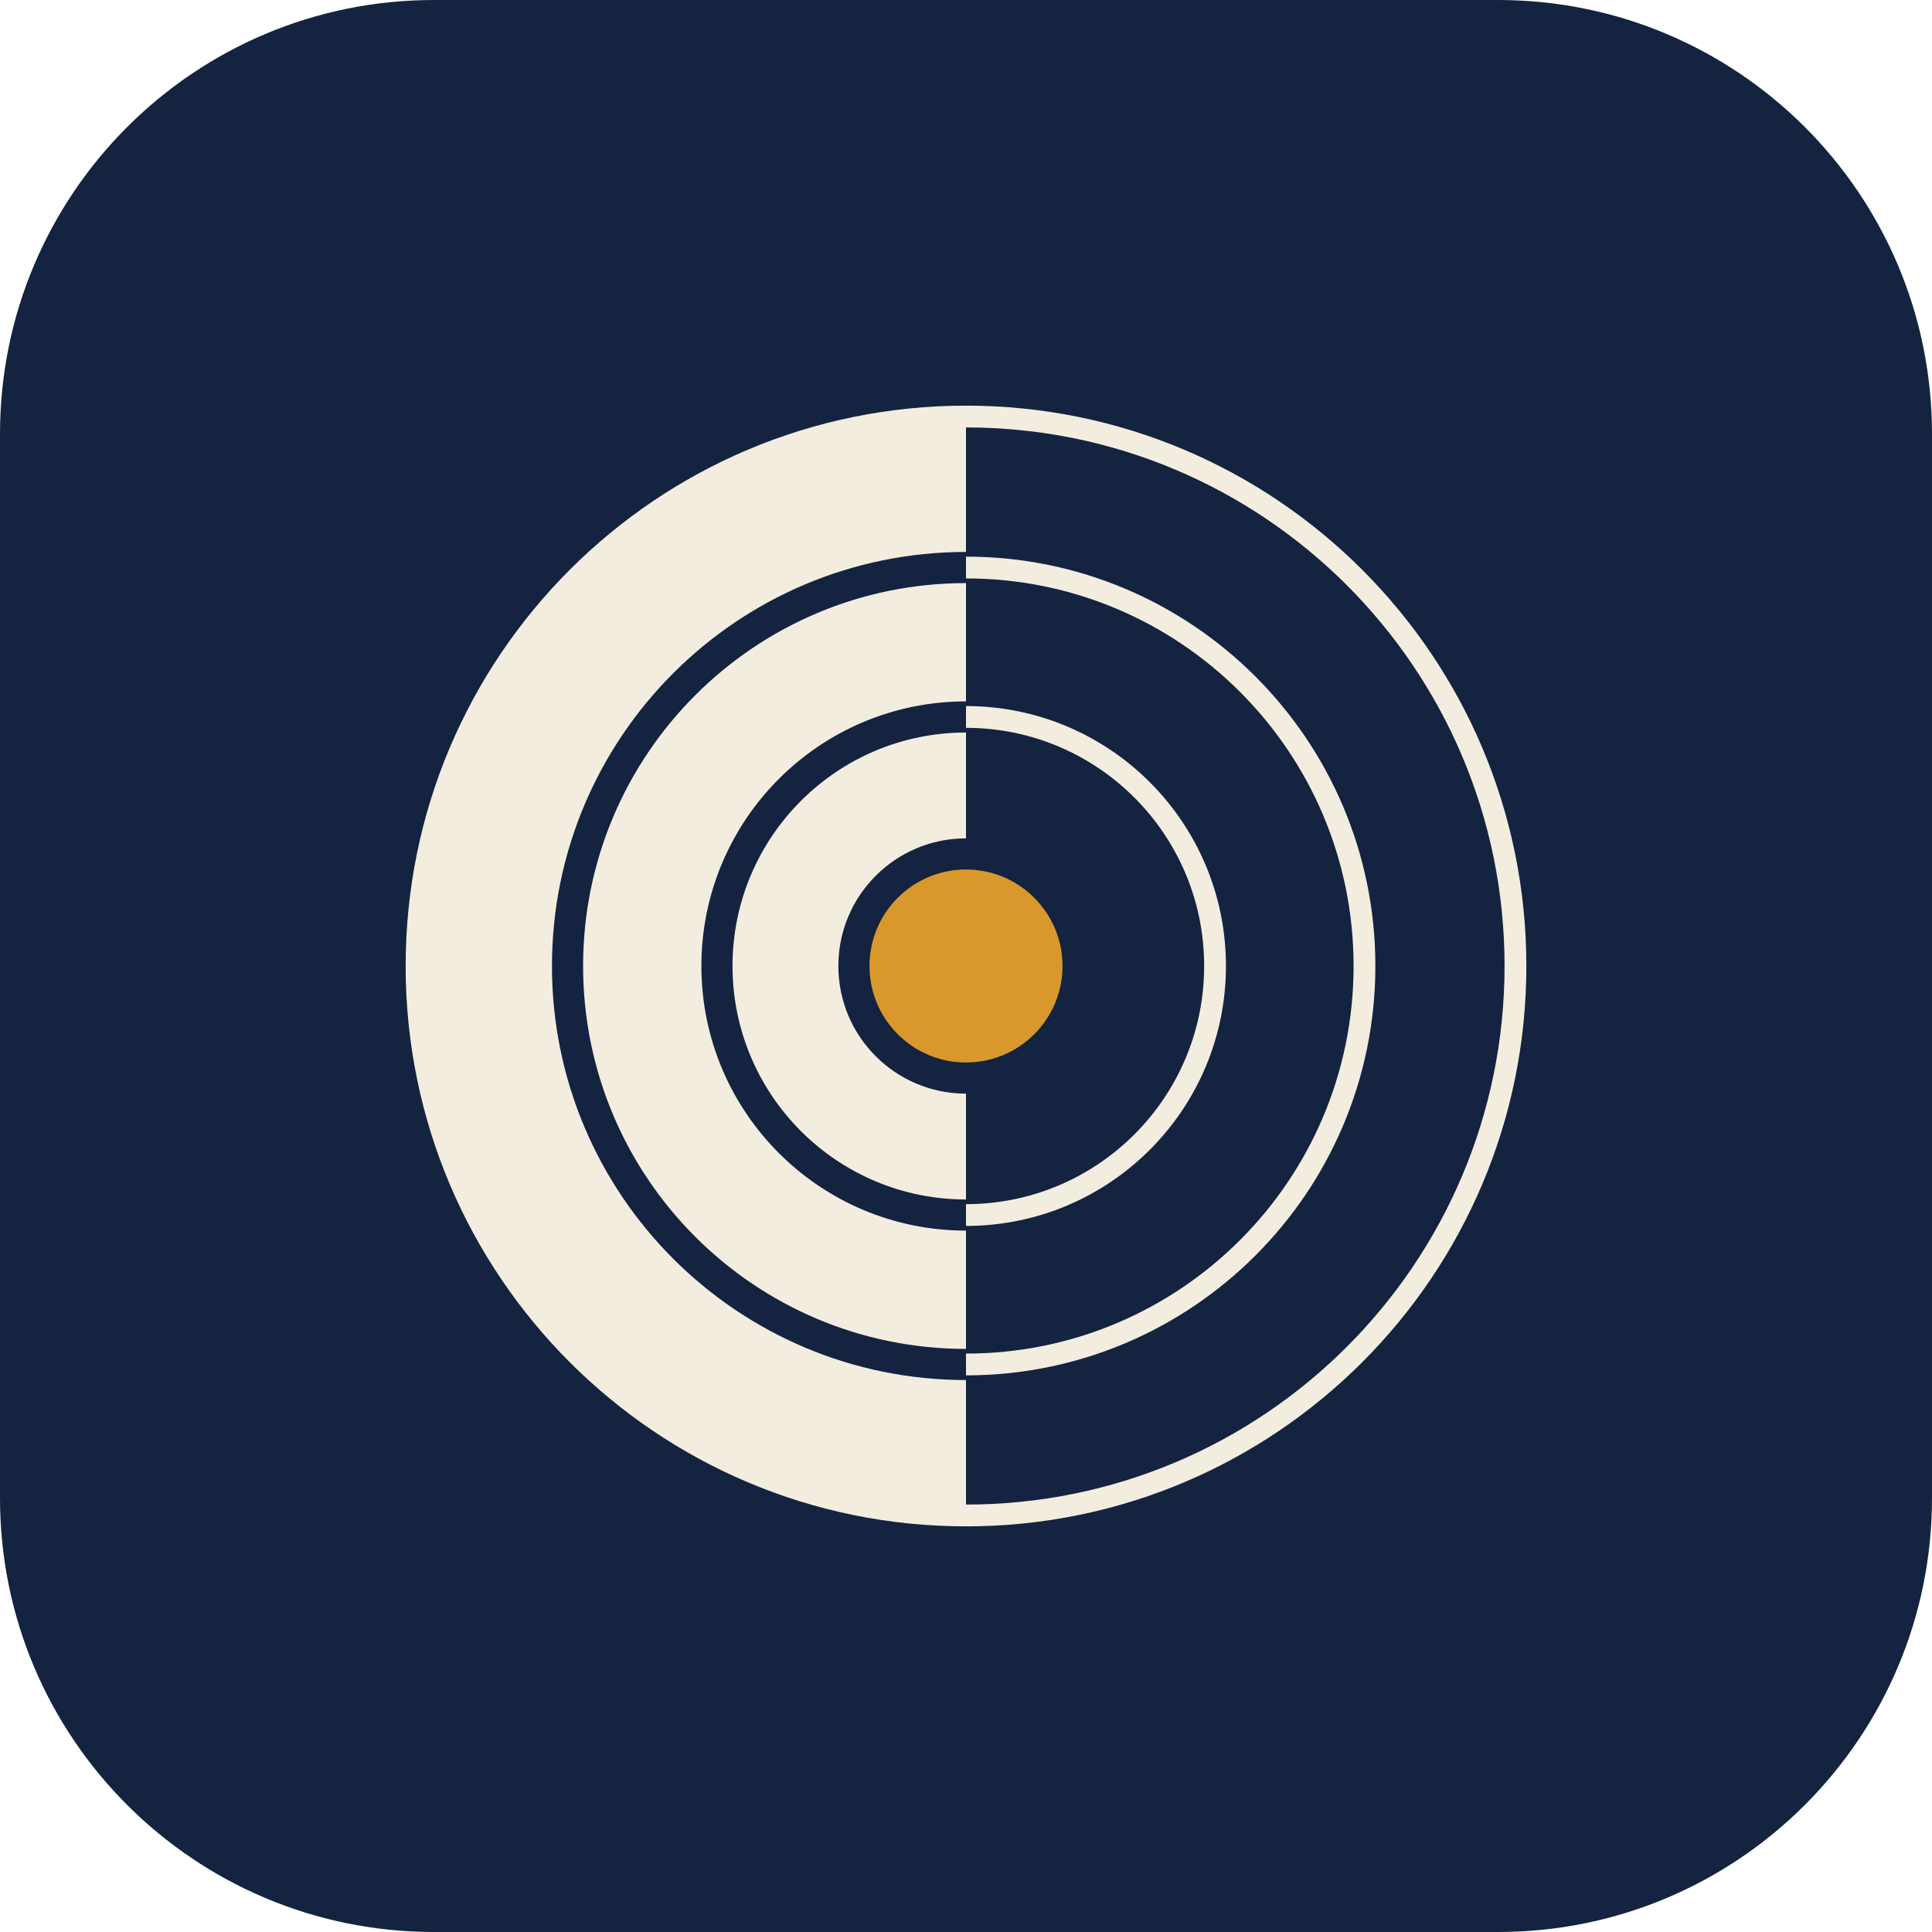
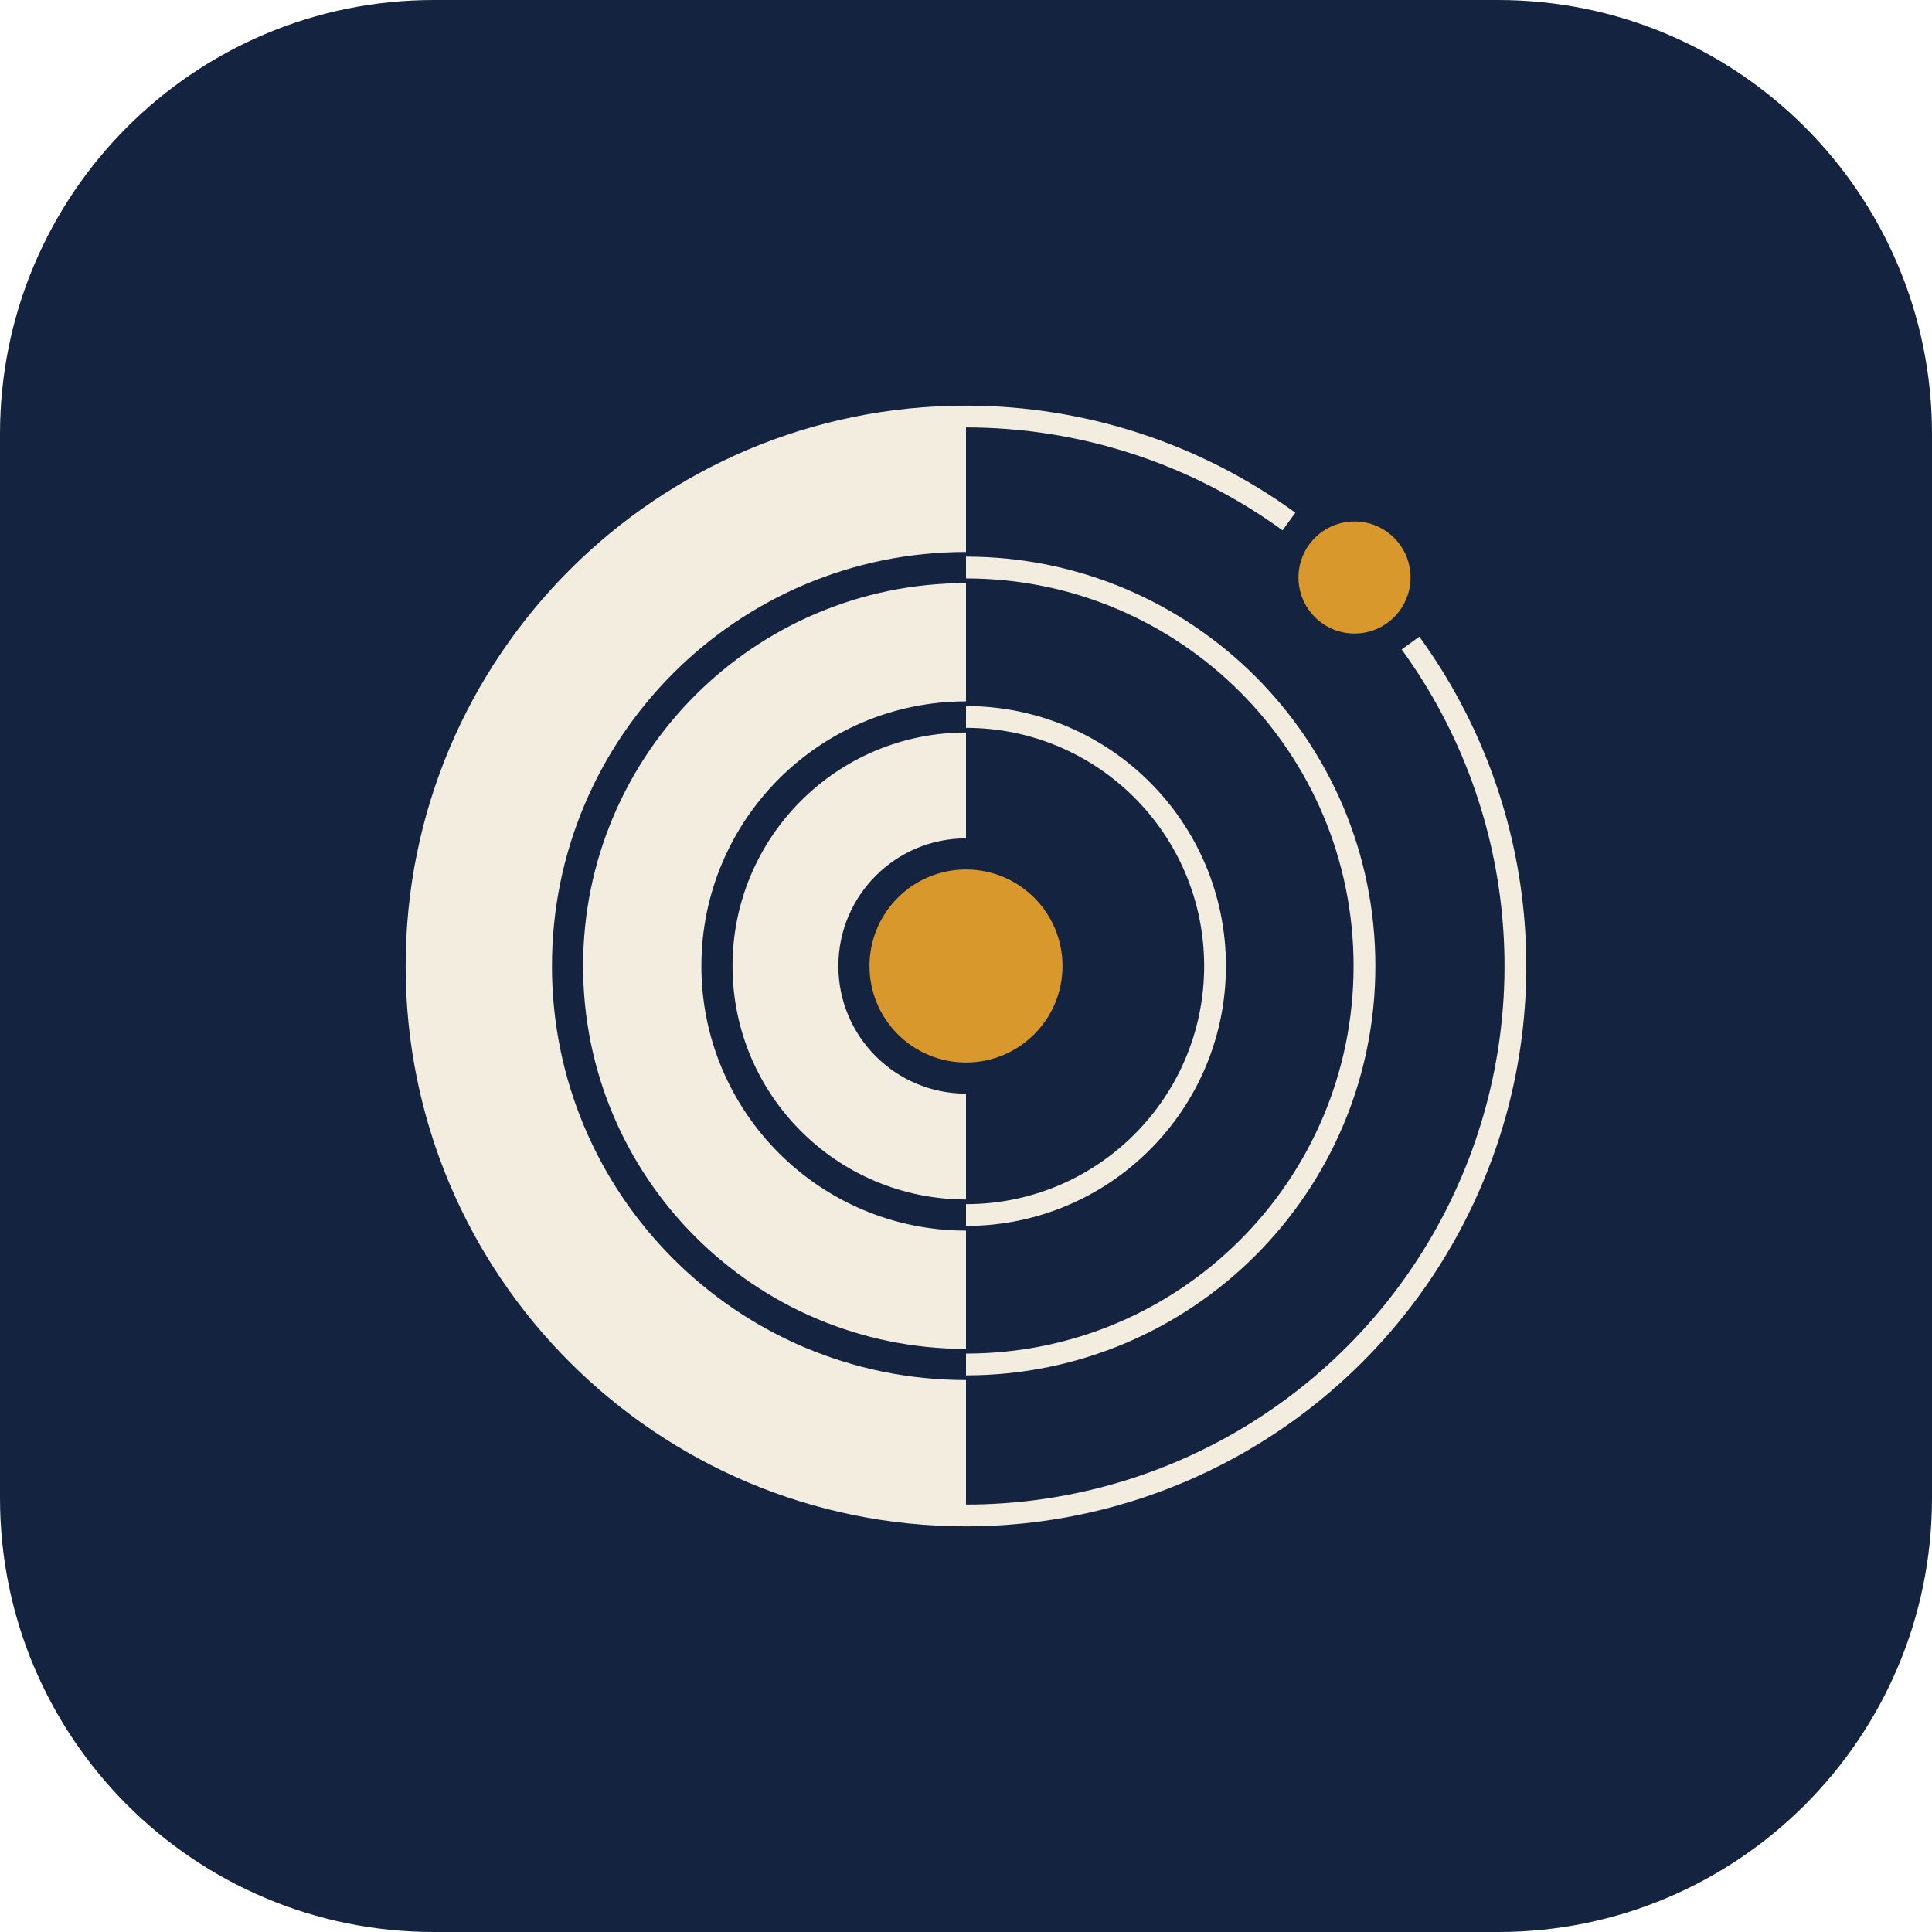
<svg xmlns="http://www.w3.org/2000/svg" viewBox="0 0 1024 1024" width="1024" height="1024" role="img" aria-label="Mae">
  <rect width="1024" height="1024" rx="230" fill="#14233F" />
  <g transform="translate(182 182) scale(3.3)">
    <path fill="#F3EDE0" d="M100 10 A90 90 0 0 0 100 190 L100 166.5 A66.5 66.5 0 0 1 100 33.5 Z M100 38.5 A61.5 61.5 0 0 0 100 161.5 L100 142.5 A42.5 42.5 0 0 1 100 57.5 Z M100 62.5 A37.5 37.5 0 0 0 100 137.5 L100 120.5 A20.5 20.5 0 0 1 100 79.5 Z" />
    <g fill="none" stroke="#F3EDE0" stroke-width="3.5">
      <path d="M100 60 A40 40 0 0 1 100 140" />
      <path d="M100 36 A64 64 0 0 1 100 164" />
-       <path d="M100 11.75 A88.25 88.25 0 0 1 100 188.25" />
+       <path d="M100 11.75 A88.25 88.25 0 0 1 151.87 28.61 M171.39 48.13 A88.25 88.25 0 0 1 100 188.25" />
    </g>
    <circle cx="100" cy="100" r="15.5" fill="#D9982B" />
+     <circle cx="162.4" cy="37.6" r="9" fill="#D9982B" />
  </g>
</svg>
